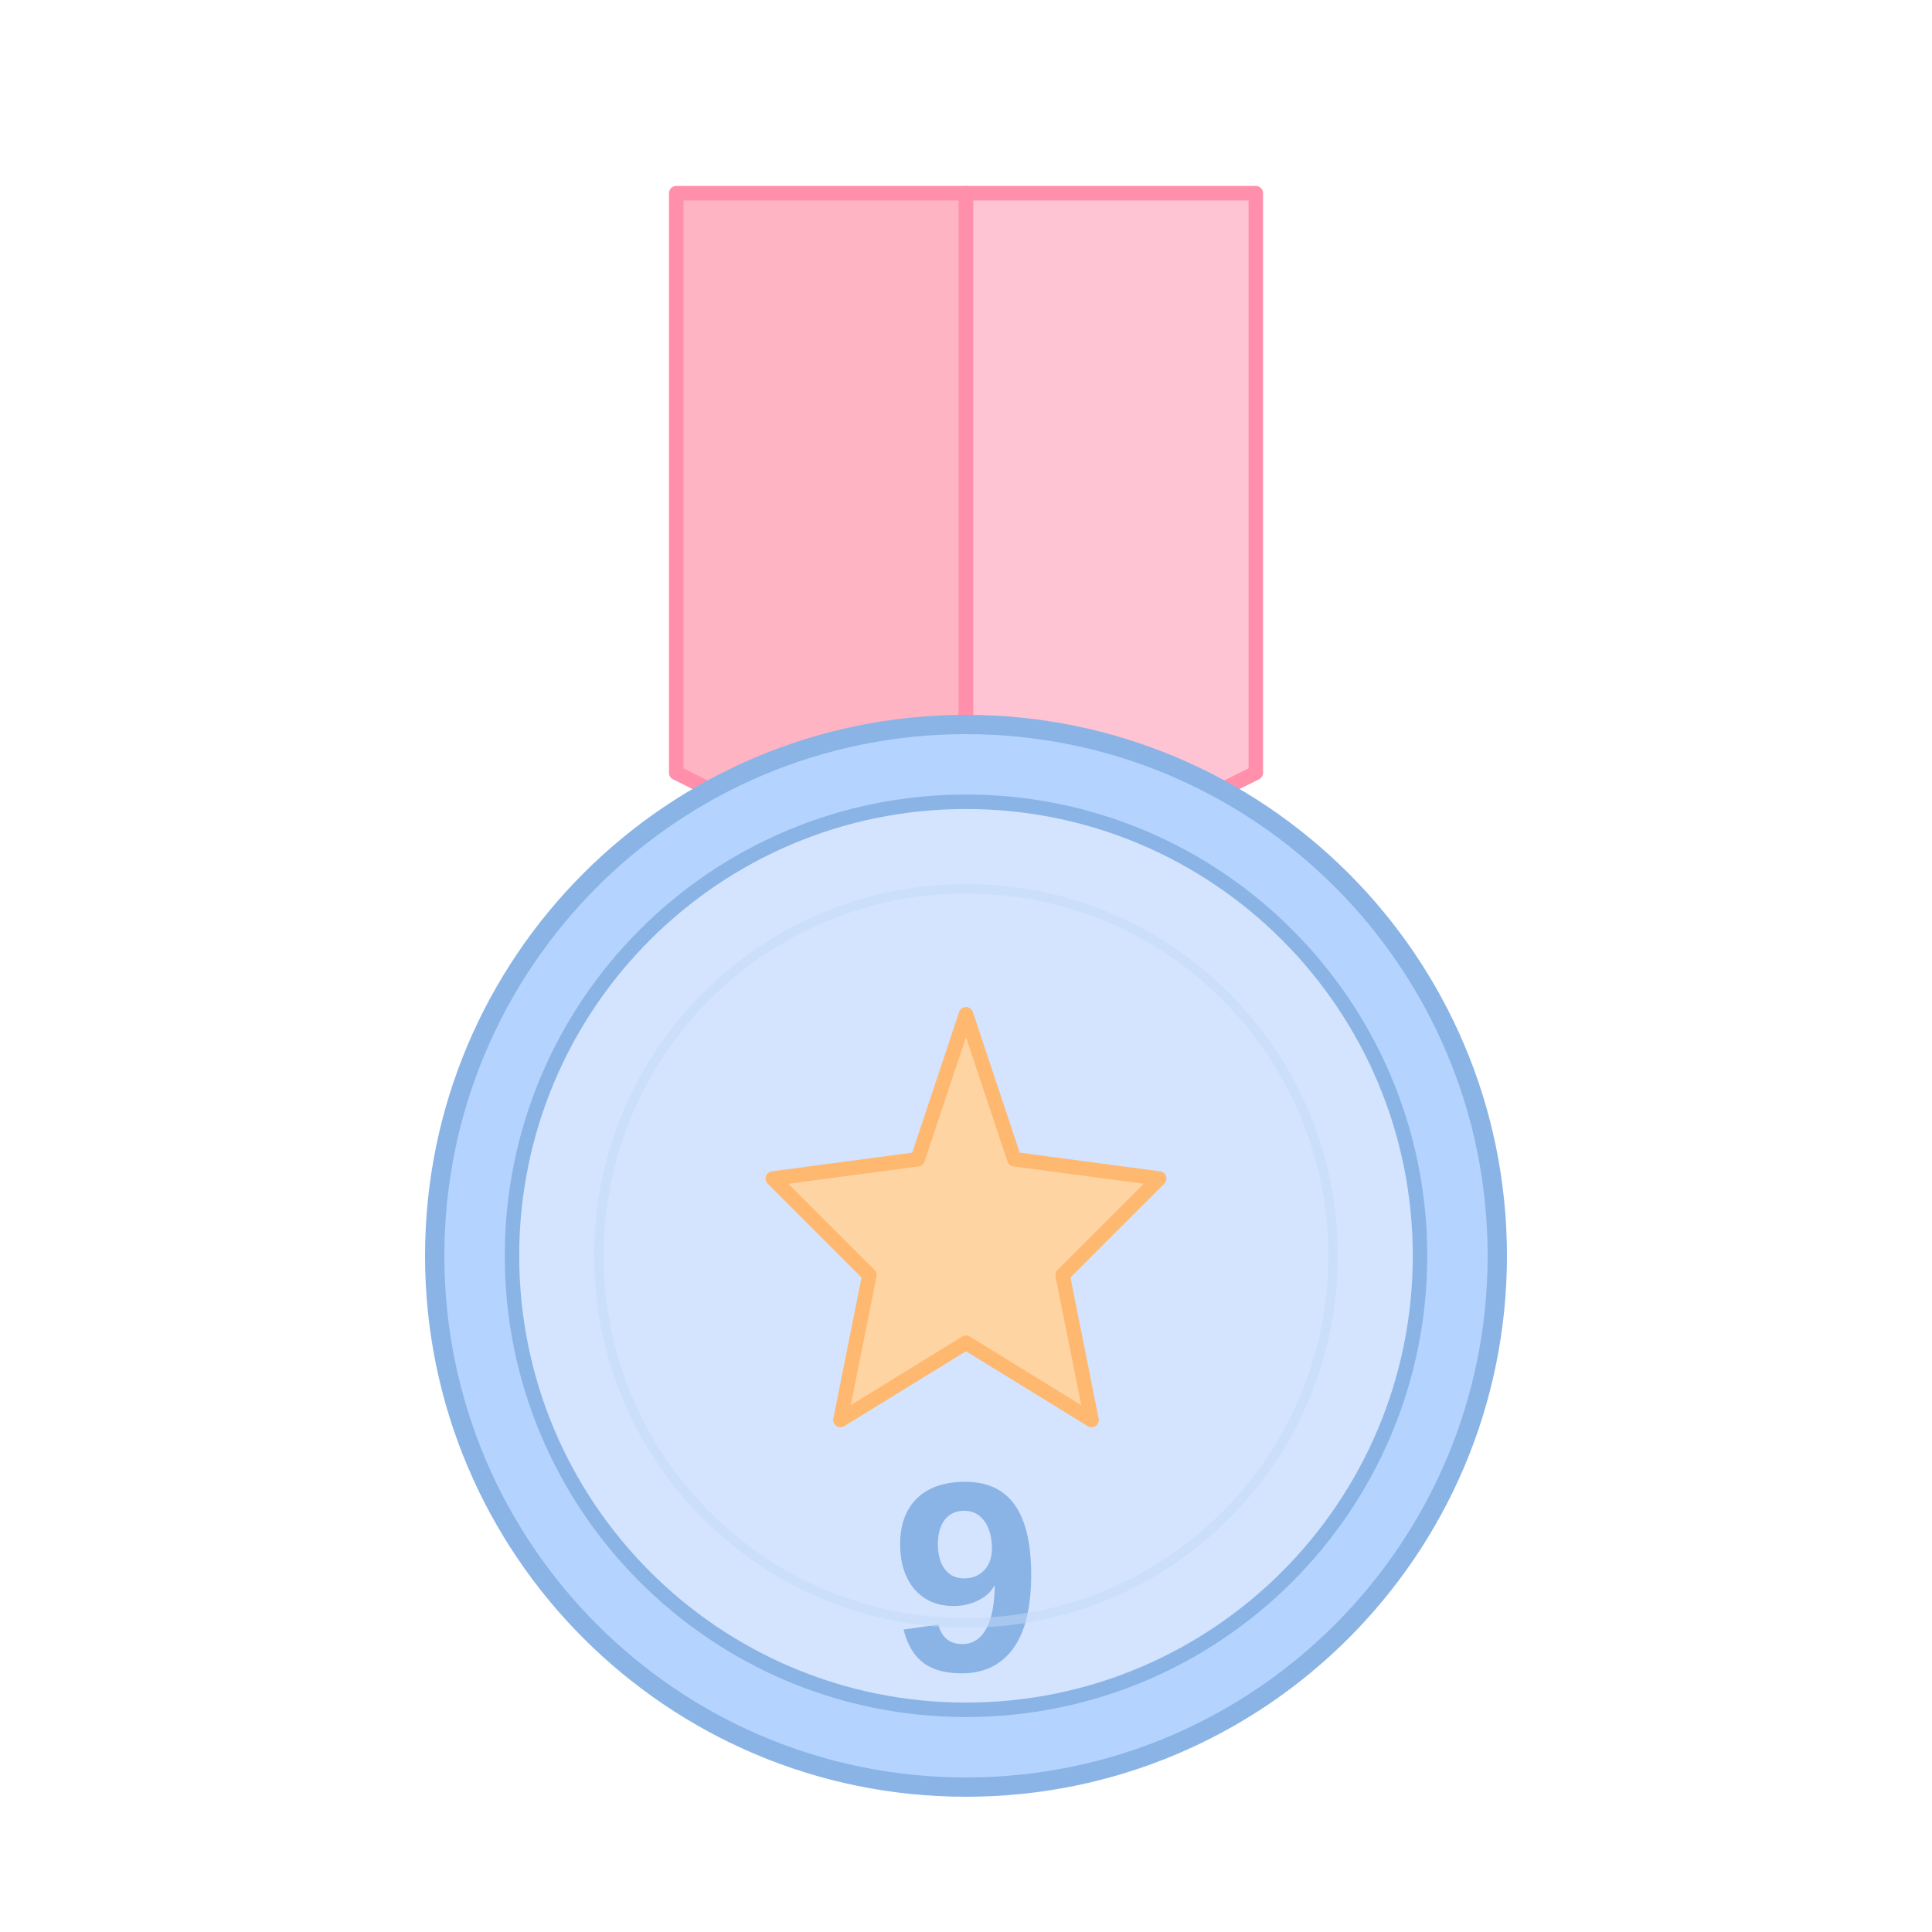
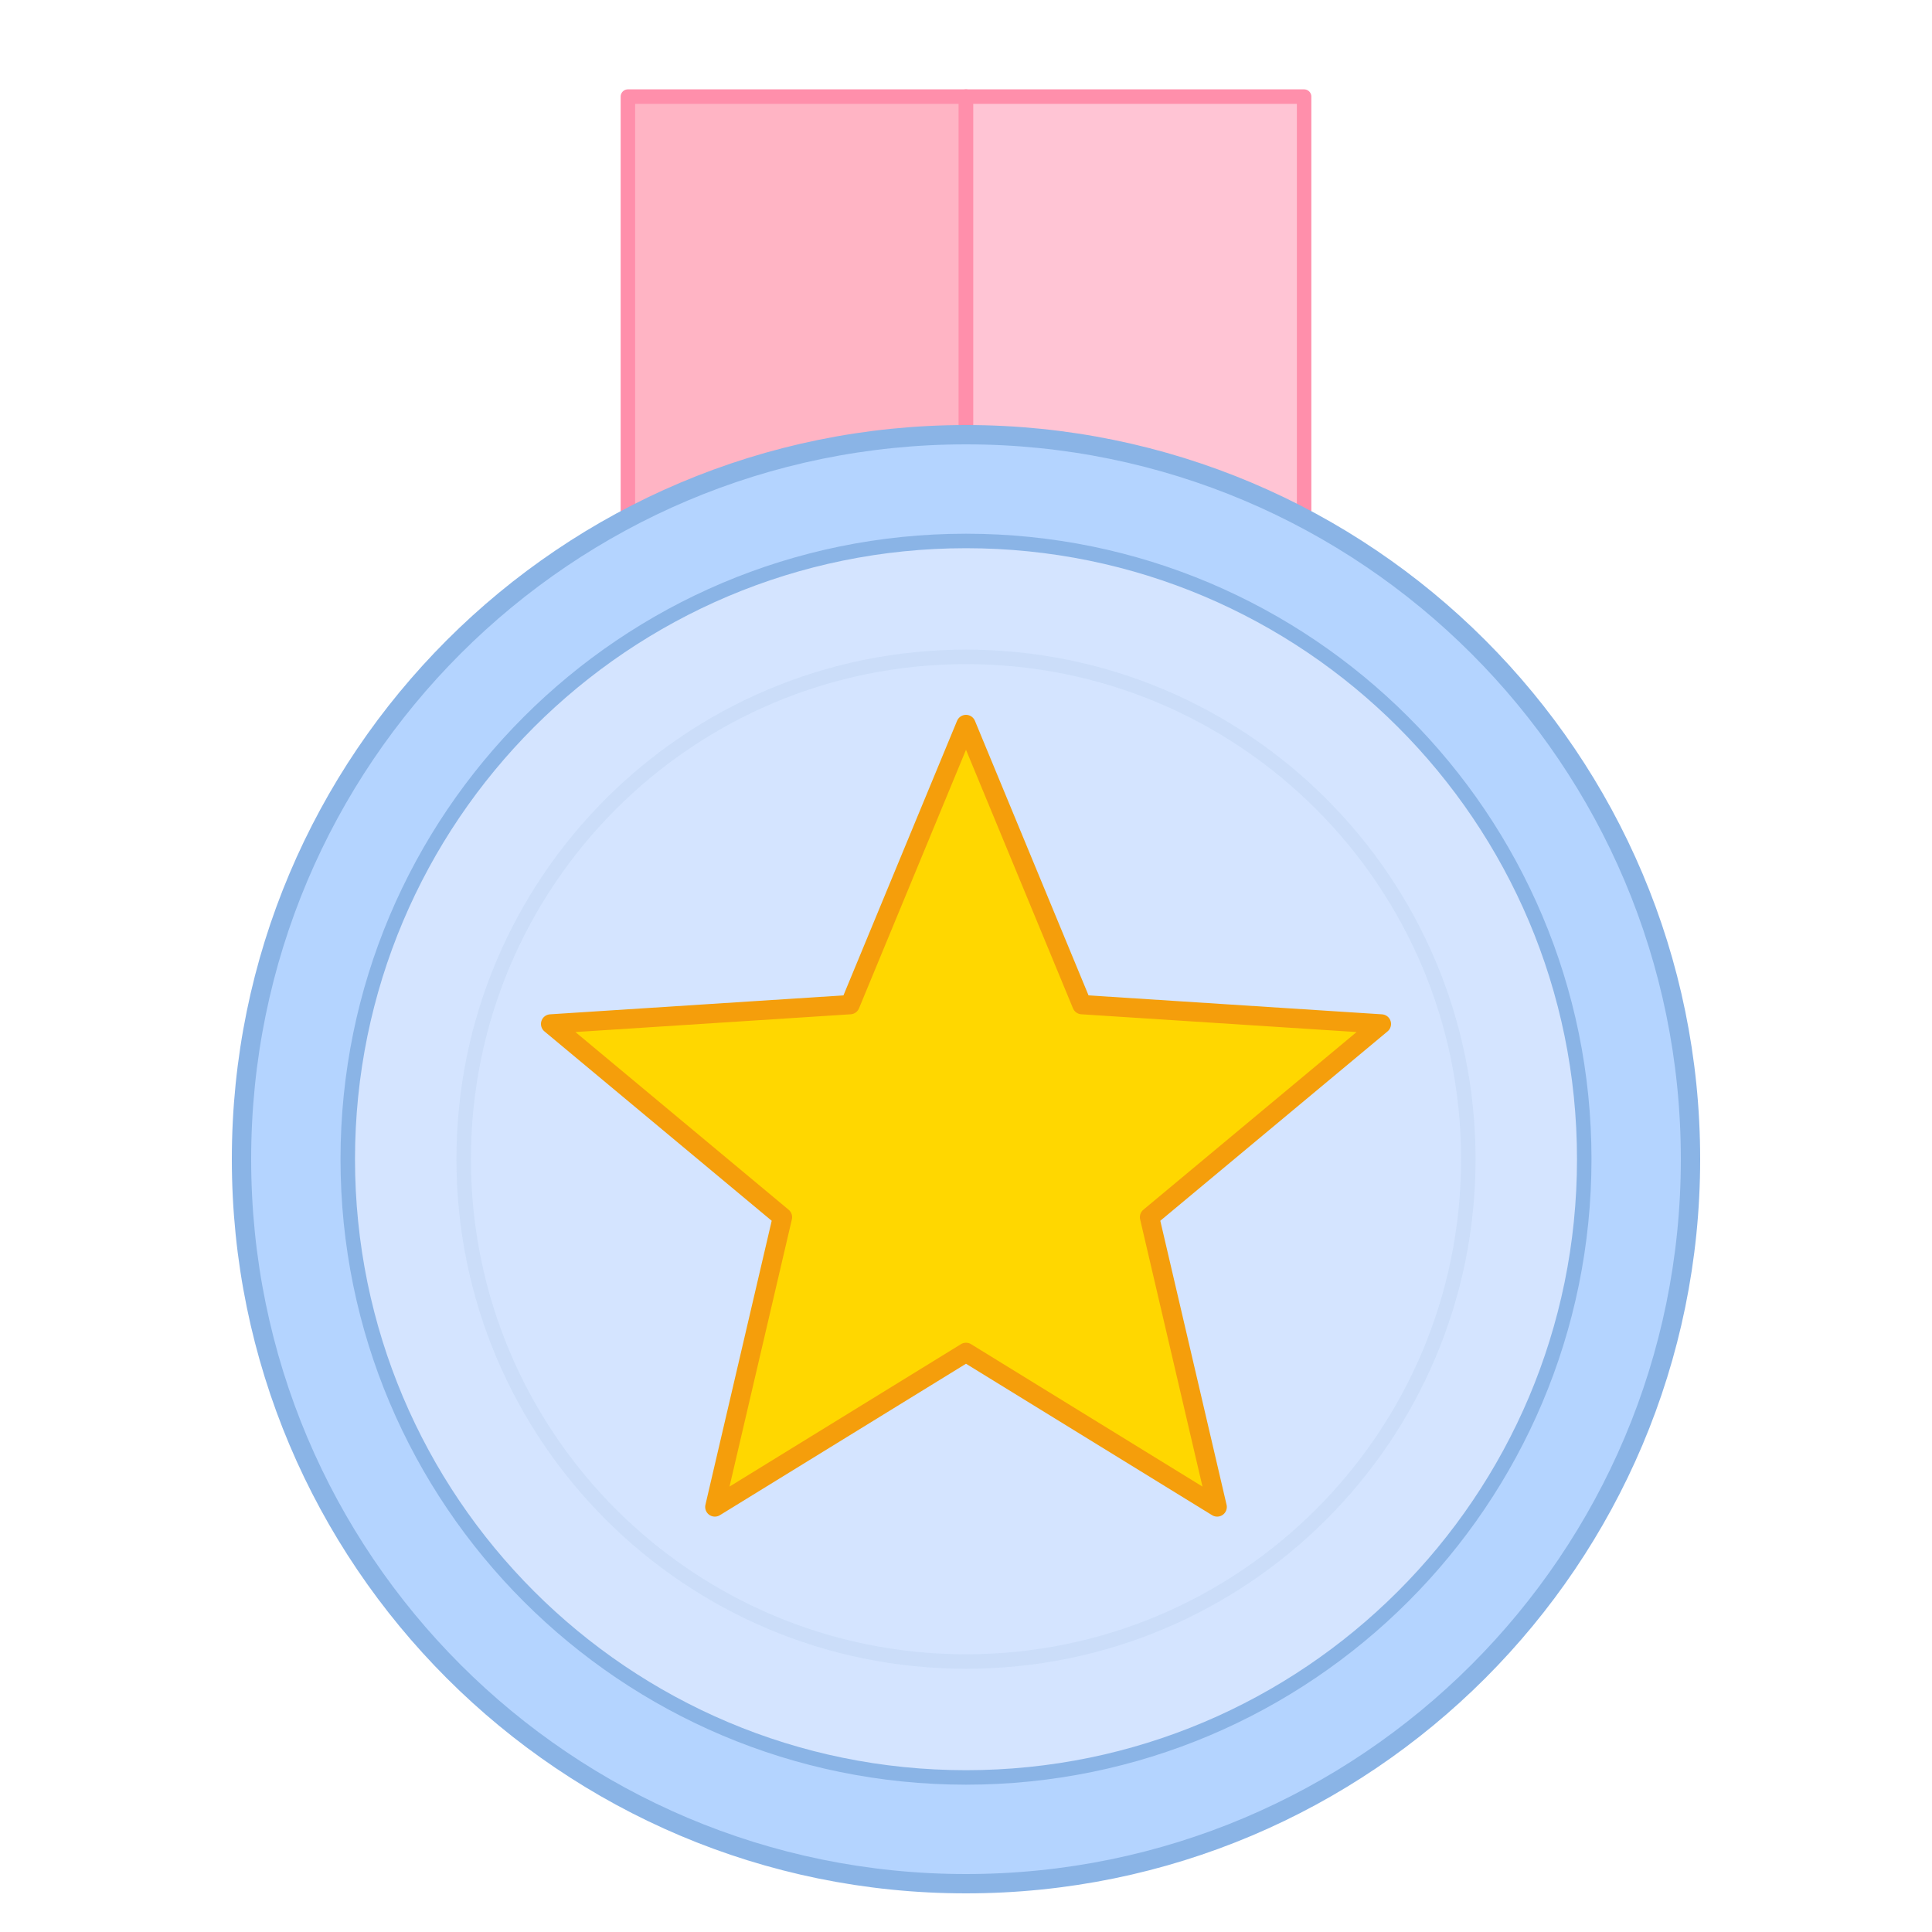
<svg xmlns="http://www.w3.org/2000/svg" viewBox="0 0 200 200" width="200" height="200">
-   <path d="M 70 20 L 70 80 L 100 95 L 100 20 Z" fill="#FFB4C4" stroke="#FF8FAB" stroke-width="1.5" stroke-linejoin="round" />
-   <path d="M 130 20 L 130 80 L 100 95 L 100 20 Z" fill="#FFC4D4" stroke="#FF8FAB" stroke-width="1.5" stroke-linejoin="round" />
-   <circle cx="100" cy="130" r="55" fill="#B4D4FF" stroke="#8AB4E6" stroke-width="2" />
-   <circle cx="100" cy="130" r="47" fill="#D4E4FF" stroke="#8AB4E6" stroke-width="1.5" />
-   <path d="M 100 105 L 105 120 L 120 122 L 110 132 L 113 147 L 100 139 L 87 147 L 90 132 L 80 122 L 95 120 Z" fill="#FFD4A3" stroke="#FFB870" stroke-width="1.5" stroke-linejoin="round" />
-   <text x="100" y="165" font-family="Arial, sans-serif" font-size="28" font-weight="bold" fill="#8AB4E6" text-anchor="middle" dominant-baseline="middle">9</text>
-   <circle cx="100" cy="130" r="38" fill="none" stroke="#C4D9F5" stroke-width="1" opacity="0.5" />
+   <path d="M 65 10 L 65 55 L 100 75 L 100 10 Z" fill="#FFB4C4" stroke="#FF8FAB" stroke-width="1.5" stroke-linejoin="round" />
+   <path d="M 135 10 L 135 55 L 100 75 L 100 10 Z" fill="#FFC4D4" stroke="#FF8FAB" stroke-width="1.5" stroke-linejoin="round" />
+   <circle cx="100" cy="120" r="75" fill="#B4D4FF" stroke="#8AB4E6" stroke-width="2" />
+   <circle cx="100" cy="120" r="64" fill="#D4E4FF" stroke="#8AB4E6" stroke-width="1.5" />
+   <path d="M 100 75 L 112 104 L 143 106 L 119 126 L 126 156 L 100 140 L 74 156 L 81 126 L 57 106 L 88 104 Z" fill="#FFD700" stroke="#F59E0B" stroke-width="2" stroke-linejoin="round" />
+   <circle cx="100" cy="120" r="52" fill="none" stroke="#C4D9F5" stroke-width="1.5" opacity="0.6" />
</svg>
